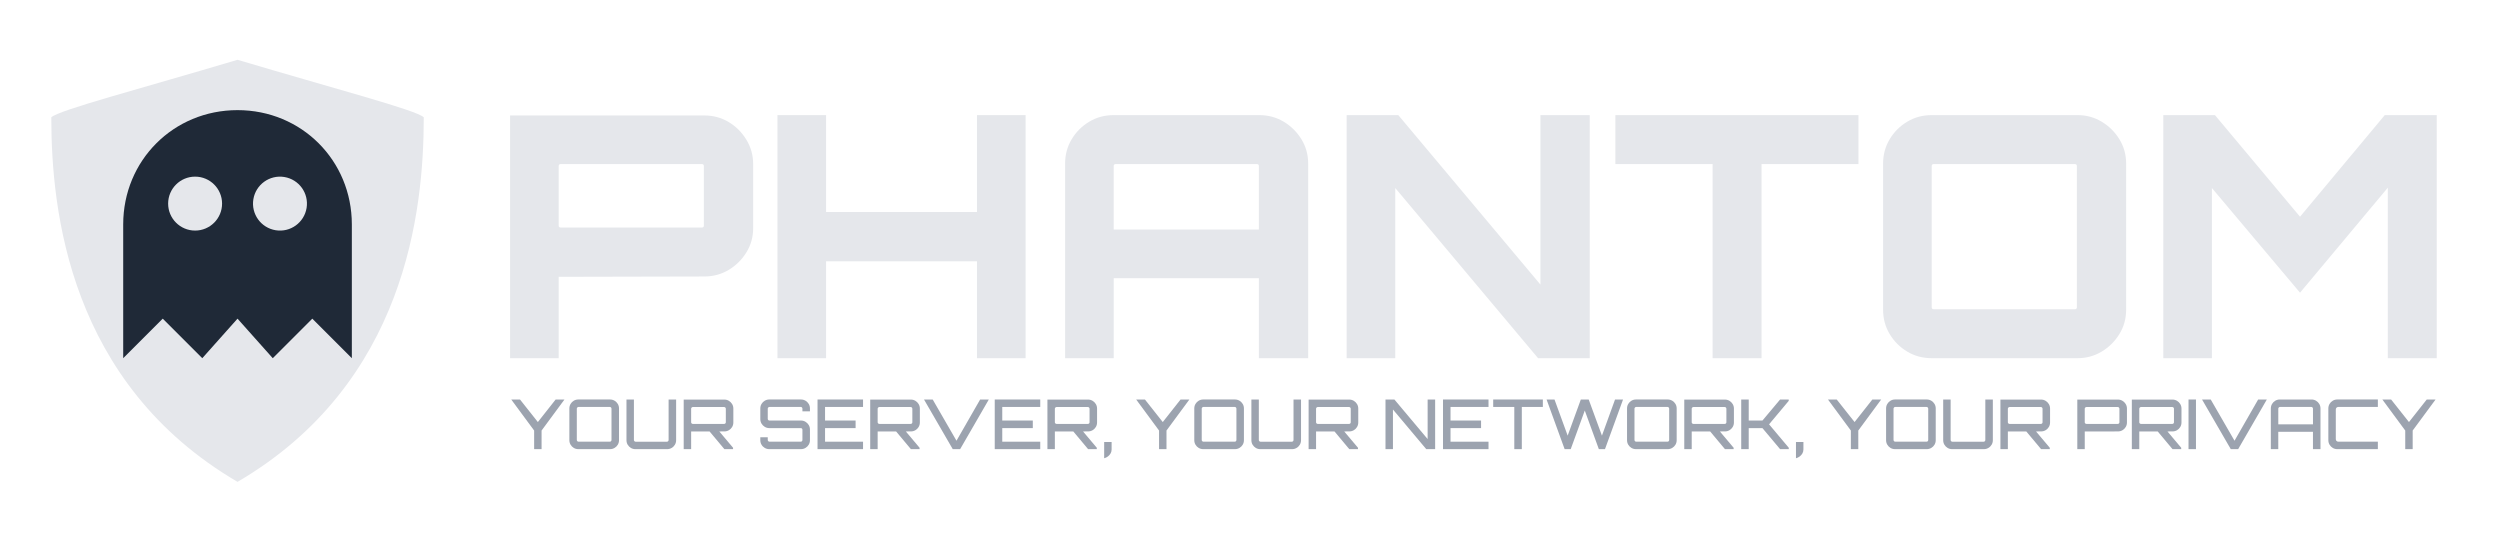
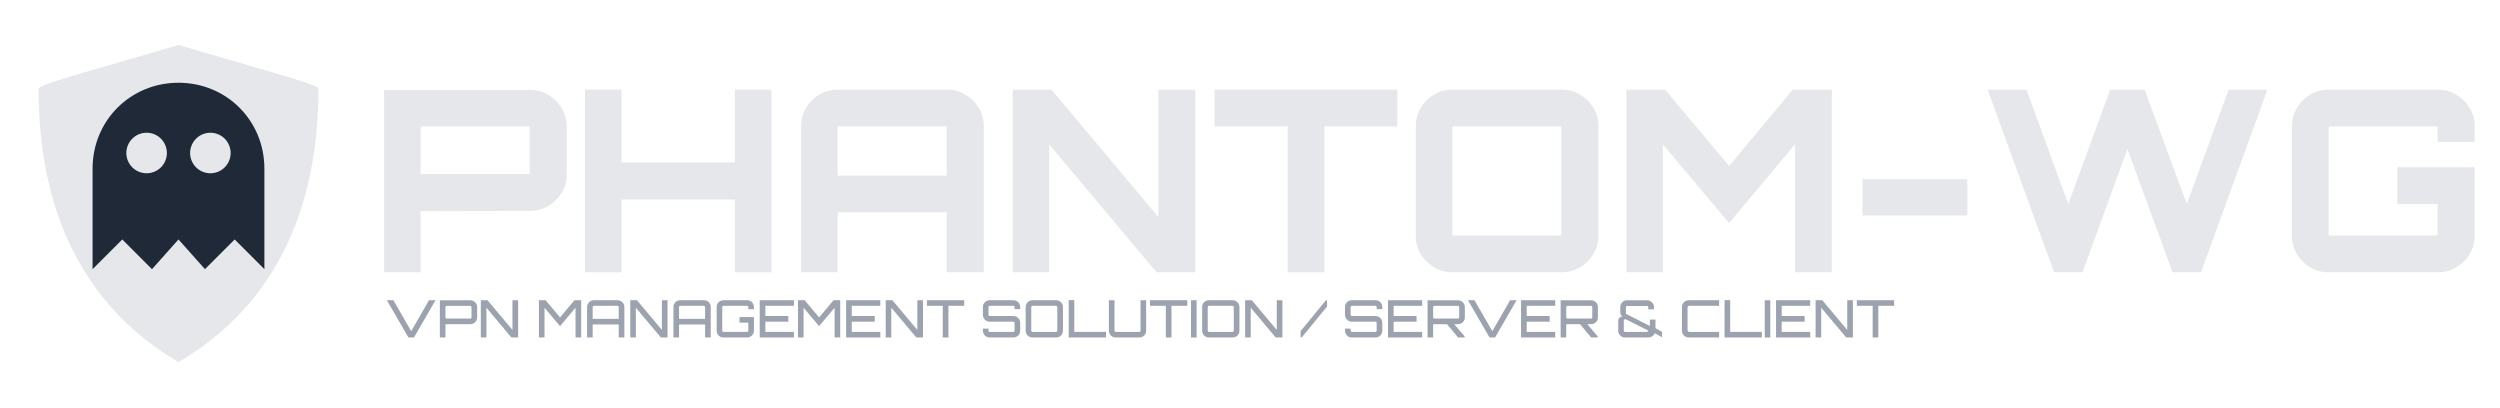
- <svg xmlns="http://www.w3.org/2000/svg" id="Phantom_Master_Horizontal_Logo" data-name="Phantom Master Horizontal Logo" viewBox="0 0 2400 520" class="phantom-logo">
+ <svg xmlns="http://www.w3.org/2000/svg" id="Phantom_Master_Horizontal_Logo" data-name="Phantom Master Horizontal Logo" viewBox="0 0 3193.89 520" class="phantom-logo">
  <defs>
    <style>
      .shield { fill: #E5E7EB;
      }
+ 
      .ghost { fill: #1F2937;
      }
+ 
      .eyes { fill: #E5E7EB;
      }
+ 
      .text { fill: #E5E7EB;
      }
+ 
      .slogan { fill: #9CA3AF;
      }
    </style>
  </defs>
  <g id="Symbol" class="phantom-symbol">
    <path id="Shield" class="shield" d="M228.03,57.4c-92.5,27.61-171.88,48.32-178.78,55.22,0,89.74,17.26,255.4,178.78,349.97,161.53-94.57,178.78-260.23,178.78-349.97-6.91-6.91-86.28-27.61-178.78-55.22h0Z" />
-     <path id="Ghost" class="ghost" d="M228.03,105.72c-61.44,0-109.76,48.32-109.76,109.76v128.39l37.96-37.96,37.96,37.96,33.83-37.96,33.83,37.96,37.96-37.96,37.96,37.96v-128.39c0-61.44-48.32-109.76-109.76-109.76Z" />
+     <path id="Ghost" class="ghost" d="M228.03,105.72c-61.44,0-109.76,48.32-109.76,109.76v128.39l37.96-37.96,37.96,37.96,33.83-37.96,33.83,37.96,37.96-37.96,37.96,37.96v-128.39c0-61.44-48.32-109.76-109.76-109.76h.02Z" />
    <circle id="Left_Eye" class="eyes" cx="187.3" cy="195.46" r="25.89" />
-     <circle id="Right_Eye" class="eyes" cx="268.76" cy="195.46" r="25.89" transform="translate(32.78 429.44) rotate(-80.78)" />
+     <circle id="Right_Eye" class="eyes" cx="268.78" cy="195.47" r="25.89" transform="translate(-1.67 388.63) rotate(-71.56)" />
+   </g>
+   <g id="Phantom_Text" class="text">
+     <path d="M490.68,347.87V114.84h186.36c8.64,0,16.47,2.11,23.5,6.32,7.02,4.21,12.69,9.88,17.02,17.02,4.32,7.13,6.48,14.91,6.48,23.33v61.58c0,8.43-2.16,16.15-6.48,23.17-4.32,7.02-10,12.64-17.02,16.85-7.02,4.21-14.86,6.32-23.5,6.32l-139.69.32v78.11h-46.67ZM539.3,222.44h135.47c.65,0,1.13-.16,1.46-.49.32-.32.49-.7.49-1.13v-57.37c0-.65-.16-1.13-.49-1.46-.32-.32-.81-.49-1.46-.49h-135.47c-.65,0-1.13.16-1.46.49-.32.32-.49.81-.49,1.46v57.37c0,.44.16.81.49,1.13.32.32.81.49,1.46.49Z" />
+     <path d="M747.36,347.87V114.52h46.67v93.02h144.87v-93.02h46.67v233.35h-46.67v-93.02h-144.87v93.02h-46.67Z" />
+     <path d="M1023.49,161.19c0-8.64,2.11-16.47,6.32-23.5,4.21-7.02,9.83-12.64,16.85-16.85,7.02-4.21,14.85-6.32,23.5-6.32h139.69c8.64,0,16.47,2.11,23.5,6.32,7.02,4.21,12.69,9.83,17.02,16.85,4.32,7.02,6.48,14.86,6.48,23.5v186.68h-47.32v-76.81h-139.36v76.81h-46.67v-186.68ZM1209.53,224.39v-60.93c0-.65-.16-1.13-.49-1.46-.32-.32-.81-.49-1.46-.49h-135.47c-.65,0-1.13.16-1.46.49s-.49.81-.49,1.46v60.93h139.36Z" />
+     <path d="M1293.79,347.87V114.52h49.59l136.45,162.7V114.52h47.32v233.35h-49.59l-137.09-163.34v163.34h-46.67Z" />
+     <path d="M1645.11,347.87v-186.36h-93.34v-46.99h233.35v46.99h-93.02v186.36h-46.99Z" />
+     <path d="M1855.44,347.87c-8.64,0-16.48-2.11-23.5-6.32-7.02-4.21-12.64-9.83-16.85-16.85-4.21-7.02-6.32-14.85-6.32-23.5v-140.01c0-8.64,2.11-16.47,6.32-23.5,4.21-7.02,9.83-12.64,16.85-16.85,7.02-4.21,14.85-6.32,23.5-6.32h140.01c8.43,0,16.15,2.11,23.17,6.32,7.02,4.21,12.69,9.83,17.01,16.85,4.32,7.02,6.48,14.86,6.48,23.5v140.01c0,8.64-2.16,16.48-6.48,23.5-4.32,7.02-10,12.64-17.01,16.85-7.02,4.21-14.75,6.32-23.17,6.32h-140.01ZM1857.39,300.88h135.47c.65,0,1.13-.16,1.46-.49s.49-.81.49-1.46v-135.47c0-.65-.16-1.13-.49-1.46-.32-.32-.81-.49-1.46-.49h-135.47c-.65,0-1.13.16-1.46.49-.32.32-.49.81-.49,1.46v135.47c0,.65.16,1.13.49,1.46s.81.49,1.46.49Z" />
+     <path d="M2077.77,347.87V114.52h49.59l81.67,97.55,81.35-97.55h49.91v233.35h-46.99v-163.67l-84.27,100.79-84.59-100.47v163.34h-46.67Z" />
+     <path d="M2379.5,275.27v-46.35h133.85v46.35h-133.85Z" />
+     <path d="M2624.2,347.87l-84.91-233.35h49.59l53.48,146.17,53.48-146.17h44.08l53.8,146.17,53.48-146.17h49.59l-84.91,233.35h-36.3l-57.69-157.51-57.37,157.51h-36.3Z" />
+     <path d="M2974.86,347.87c-8.64,0-16.48-2.11-23.5-6.32-7.02-4.21-12.64-9.83-16.85-16.85-4.21-7.02-6.32-14.85-6.32-23.5v-140.01c0-8.64,2.11-16.47,6.32-23.5,4.21-7.02,9.83-12.64,16.85-16.85,7.02-4.21,14.85-6.32,23.5-6.32h139.69c8.64,0,16.47,2.11,23.5,6.32,7.02,4.21,12.69,9.83,17.01,16.85,4.32,7.02,6.48,14.86,6.48,23.5v20.09h-47.32v-17.83c0-.65-.16-1.13-.49-1.46-.32-.32-.81-.49-1.46-.49h-135.47c-.65,0-1.13.16-1.46.49-.32.32-.49.81-.49,1.46v135.47c0,.65.16,1.13.49,1.46s.81.49,1.46.49h135.47c.65,0,1.13-.16,1.46-.49s.49-.81.49-1.46v-38.24h-51.53v-46.99h98.85v87.51c0,8.64-2.16,16.48-6.48,23.5-4.32,7.02-10,12.64-17.01,16.85-7.02,4.21-14.86,6.32-23.5,6.32h-139.69Z" />
  </g>
  <g id="Slogan" class="slogan">
-     <path class="st2" d="M512.77,431.18v-17.87l-21.98-29.79h8.41l17.14,21.65,17.08-21.65h8.47l-21.98,29.79v17.87h-7.15Z" />
-     <path class="st2" d="M555.2,431.18c-1.59,0-3.03-.39-4.34-1.16-1.3-.77-2.34-1.81-3.11-3.11-.77-1.3-1.16-2.75-1.16-4.34v-30.45c0-1.59.39-3.03,1.16-4.34.77-1.3,1.81-2.34,3.11-3.11,1.3-.77,2.75-1.16,4.34-1.16h30.45c1.54,0,2.98.39,4.3,1.16,1.32.77,2.37,1.81,3.14,3.11.77,1.3,1.16,2.75,1.16,4.34v30.45c0,1.59-.39,3.04-1.16,4.34-.77,1.3-1.82,2.34-3.14,3.11-1.32.77-2.76,1.16-4.3,1.16h-30.45ZM555.4,424.03h29.99c.49,0,.88-.17,1.19-.5.31-.33.46-.72.46-1.16v-30.05c0-.44-.15-.83-.46-1.16-.31-.33-.71-.5-1.19-.5h-29.99c-.44,0-.83.17-1.16.5s-.5.72-.5,1.16v30.05c0,.44.17.83.5,1.16s.72.5,1.16.5Z" />
-     <path class="st2" d="M605.68,430.03c-1.3-.77-2.34-1.81-3.11-3.11-.77-1.3-1.16-2.75-1.16-4.34v-39.05h7.15v38.86c0,.44.17.83.5,1.16s.72.5,1.16.5h29.99c.49,0,.88-.17,1.19-.5.31-.33.46-.72.46-1.16v-38.86h7.22v39.05c0,1.59-.39,3.04-1.16,4.34-.77,1.3-1.82,2.34-3.14,3.11-1.32.77-2.76,1.16-4.3,1.16h-30.45c-1.59,0-3.03-.39-4.34-1.16Z" />
-     <path class="st2" d="M656.35,431.18v-47.59h38.99c1.59,0,3.04.4,4.37,1.19,1.32.79,2.37,1.84,3.14,3.14.77,1.3,1.16,2.73,1.16,4.27v13.37c0,1.59-.39,3.03-1.16,4.34-.77,1.3-1.82,2.34-3.14,3.11-1.32.77-2.78,1.16-4.37,1.16l-31.84.07v16.95h-7.15ZM665.15,406.96h29.99c.49,0,.88-.15,1.19-.46.31-.31.46-.68.46-1.13v-12.97c0-.44-.16-.83-.46-1.16-.31-.33-.71-.5-1.19-.5h-29.99c-.44,0-.83.17-1.16.5-.33.33-.5.72-.5,1.16v12.97c0,.44.17.82.5,1.13s.72.46,1.16.46ZM695.4,431.18l-14.89-17.81h9.33l13.9,16.48v1.32h-8.34Z" />
-     <path class="st2" d="M738.49,431.18c-1.54,0-2.98-.39-4.3-1.16-1.32-.77-2.37-1.81-3.14-3.11-.77-1.3-1.16-2.75-1.16-4.34v-2.78h7.15v2.58c0,.44.17.83.5,1.16.33.33.72.5,1.16.5h30.05c.44,0,.82-.17,1.12-.5.31-.33.46-.72.46-1.16v-9.8c0-.49-.15-.87-.46-1.16-.31-.29-.68-.43-1.12-.43h-30.25c-1.54,0-2.98-.4-4.3-1.19-1.32-.79-2.37-1.84-3.14-3.14-.77-1.3-1.16-2.75-1.16-4.34v-10.19c0-1.59.39-3.03,1.16-4.34.77-1.3,1.82-2.34,3.14-3.11,1.32-.77,2.76-1.16,4.3-1.16h30.45c1.54,0,2.98.39,4.3,1.16,1.32.77,2.37,1.81,3.14,3.11.77,1.3,1.16,2.75,1.16,4.34v2.78h-7.22v-2.58c0-.44-.15-.83-.46-1.16-.31-.33-.68-.5-1.12-.5h-30.05c-.44,0-.83.17-1.16.5-.33.33-.5.72-.5,1.16v9.8c0,.49.17.87.5,1.16.33.29.72.43,1.16.43h30.25c1.54,0,2.98.4,4.3,1.19,1.32.79,2.37,1.84,3.14,3.14.77,1.3,1.16,2.75,1.16,4.33v10.19c0,1.59-.39,3.04-1.16,4.34-.77,1.3-1.82,2.34-3.14,3.11-1.32.77-2.76,1.16-4.3,1.16h-30.45Z" />
-     <path class="st2" d="M784.83,431.18v-47.66h43.69v7.15h-36.47v13.04h29.32v7.28h-29.32v13.04h36.47v7.15h-43.69Z" />
-     <path class="st2" d="M835.4,431.18v-47.59h38.99c1.59,0,3.04.4,4.37,1.19,1.32.79,2.37,1.84,3.14,3.14.77,1.3,1.16,2.73,1.16,4.27v13.37c0,1.59-.39,3.03-1.16,4.34-.77,1.3-1.82,2.34-3.14,3.11-1.32.77-2.78,1.16-4.37,1.16l-31.84.07v16.95h-7.15ZM844.21,406.96h29.99c.49,0,.88-.15,1.19-.46.31-.31.46-.68.46-1.13v-12.97c0-.44-.16-.83-.46-1.16-.31-.33-.71-.5-1.19-.5h-29.99c-.44,0-.83.17-1.16.5-.33.33-.5.72-.5,1.16v12.97c0,.44.17.82.5,1.13s.72.46,1.16.46ZM874.46,431.18l-14.89-17.81h9.33l13.9,16.48v1.32h-8.34Z" />
-     <path class="st2" d="M914.64,431.18l-27.6-47.66h8.34l22.84,39.58,22.71-39.58h8.34l-27.54,47.66h-7.08Z" />
-     <path class="st2" d="M954.95,431.18v-47.66h43.69v7.15h-36.47v13.04h29.32v7.28h-29.32v13.04h36.47v7.15h-43.69Z" />
-     <path class="st2" d="M1005.52,431.18v-47.59h38.99c1.59,0,3.04.4,4.37,1.19,1.32.79,2.37,1.84,3.14,3.14.77,1.3,1.16,2.73,1.16,4.27v13.37c0,1.59-.39,3.03-1.16,4.34-.77,1.3-1.82,2.34-3.14,3.11-1.32.77-2.78,1.16-4.37,1.16l-31.84.07v16.95h-7.15ZM1014.33,406.96h29.99c.49,0,.88-.15,1.19-.46.31-.31.46-.68.46-1.13v-12.97c0-.44-.16-.83-.46-1.16-.31-.33-.71-.5-1.19-.5h-29.99c-.44,0-.83.17-1.16.5-.33.33-.5.72-.5,1.16v12.97c0,.44.17.82.5,1.13s.72.46,1.16.46ZM1044.58,431.18l-14.89-17.81h9.33l13.9,16.48v1.32h-8.34Z" />
-     <path class="st2" d="M1060,439.92v-15.62h7.15v7.15c0,1.37-.31,2.62-.93,3.74-.62,1.12-1.47,2.11-2.55,2.95-1.08.84-2.31,1.43-3.67,1.79Z" />
-     <path class="st2" d="M1112.69,431.18v-17.87l-21.98-29.79h8.41l17.14,21.65,17.08-21.65h8.47l-21.98,29.79v17.87h-7.15Z" />
-     <path class="st2" d="M1155.12,431.18c-1.59,0-3.03-.39-4.34-1.16-1.3-.77-2.34-1.81-3.11-3.11-.77-1.3-1.16-2.75-1.16-4.34v-30.45c0-1.59.39-3.03,1.16-4.34.77-1.3,1.81-2.34,3.11-3.11,1.3-.77,2.75-1.16,4.34-1.16h30.45c1.54,0,2.98.39,4.3,1.16,1.32.77,2.37,1.81,3.14,3.11.77,1.3,1.16,2.75,1.16,4.34v30.45c0,1.59-.39,3.04-1.16,4.34-.77,1.3-1.82,2.34-3.14,3.11-1.32.77-2.76,1.16-4.3,1.16h-30.45ZM1155.32,424.03h29.99c.49,0,.88-.17,1.19-.5.31-.33.46-.72.46-1.16v-30.05c0-.44-.15-.83-.46-1.16-.31-.33-.71-.5-1.19-.5h-29.99c-.44,0-.83.17-1.16.5s-.5.72-.5,1.16v30.05c0,.44.17.83.5,1.16s.72.5,1.16.5Z" />
-     <path class="st2" d="M1205.6,430.03c-1.3-.77-2.34-1.81-3.11-3.11-.77-1.3-1.16-2.75-1.16-4.34v-39.05h7.15v38.86c0,.44.17.83.5,1.16.33.33.72.5,1.16.5h29.99c.48,0,.88-.17,1.19-.5.31-.33.46-.72.46-1.16v-38.86h7.21v39.05c0,1.59-.39,3.04-1.16,4.34-.77,1.3-1.82,2.34-3.14,3.11-1.32.77-2.76,1.16-4.3,1.16h-30.45c-1.59,0-3.04-.39-4.34-1.16Z" />
-     <path class="st2" d="M1256.27,431.18v-47.59h38.99c1.59,0,3.04.4,4.37,1.19,1.32.79,2.37,1.84,3.14,3.14.77,1.3,1.16,2.73,1.16,4.27v13.37c0,1.59-.39,3.03-1.16,4.34-.77,1.3-1.82,2.34-3.14,3.11-1.32.77-2.78,1.16-4.37,1.16l-31.84.07v16.95h-7.15ZM1265.07,406.96h29.99c.49,0,.88-.15,1.19-.46s.46-.68.46-1.13v-12.97c0-.44-.16-.83-.46-1.16-.31-.33-.71-.5-1.19-.5h-29.99c-.44,0-.83.17-1.16.5-.33.33-.5.72-.5,1.16v12.97c0,.44.17.82.5,1.13s.72.46,1.16.46ZM1295.32,431.18l-14.89-17.81h9.33l13.9,16.48v1.32h-8.34Z" />
-     <path class="st2" d="M1330.08,431.18v-47.66h8.54l31.91,38v-38h7.21v47.66h-8.54l-31.97-38.06v38.06h-7.15Z" />
-     <path class="st2" d="M1385.28,431.18v-47.66h43.69v7.15h-36.47v13.04h29.32v7.28h-29.32v13.04h36.47v7.15h-43.69Z" />
-     <path class="st2" d="M1453.73,431.18v-40.51h-20.26v-7.15h47.66v7.15h-20.19v40.51h-7.21Z" />
-     <path class="st2" d="M1502.05,431.18l-17.34-47.66h7.61l12.64,34.69,12.64-34.69h7.55l12.71,34.69,12.58-34.69h7.68l-17.34,47.66h-5.89l-13.5-37.07-13.5,37.07h-5.83Z" />
-     <path class="st2" d="M1570.56,431.18c-1.59,0-3.03-.39-4.34-1.16-1.3-.77-2.34-1.81-3.11-3.11-.77-1.3-1.16-2.75-1.16-4.34v-30.45c0-1.59.39-3.03,1.16-4.34.77-1.3,1.81-2.34,3.11-3.11,1.3-.77,2.75-1.16,4.34-1.16h30.45c1.54,0,2.98.39,4.3,1.16,1.32.77,2.37,1.81,3.14,3.11s1.16,2.75,1.16,4.34v30.45c0,1.59-.39,3.04-1.16,4.34-.77,1.3-1.82,2.34-3.14,3.11-1.32.77-2.76,1.16-4.3,1.16h-30.45ZM1570.76,424.03h29.99c.48,0,.88-.17,1.19-.5.31-.33.46-.72.46-1.16v-30.05c0-.44-.16-.83-.46-1.16-.31-.33-.71-.5-1.19-.5h-29.99c-.44,0-.83.17-1.16.5s-.5.72-.5,1.16v30.05c0,.44.17.83.5,1.16s.72.5,1.16.5Z" />
-     <path class="st2" d="M1616.9,431.18v-47.59h38.99c1.59,0,3.04.4,4.37,1.19,1.32.79,2.37,1.84,3.14,3.14.77,1.3,1.16,2.73,1.16,4.27v13.37c0,1.59-.39,3.03-1.16,4.34-.77,1.3-1.82,2.34-3.14,3.11-1.32.77-2.78,1.16-4.37,1.16l-31.84.07v16.95h-7.15ZM1625.7,406.96h29.99c.49,0,.88-.15,1.19-.46s.46-.68.46-1.13v-12.97c0-.44-.16-.83-.46-1.16-.31-.33-.71-.5-1.19-.5h-29.99c-.44,0-.83.17-1.16.5-.33.33-.5.72-.5,1.16v12.97c0,.44.17.82.5,1.13s.72.46,1.16.46ZM1655.95,431.18l-14.89-17.81h9.33l13.9,16.48v1.32h-8.34Z" />
-     <path class="st2" d="M1671.57,431.18v-47.66h7.21v20.19h13.17l16.95-20.19h8.27v1.32l-18.87,22.51,18.93,22.51v1.32h-8.34l-16.95-20.19h-13.17v20.19h-7.21Z" />
-     <path class="st2" d="M1724.13,439.92v-15.62h7.15v7.15c0,1.37-.31,2.62-.93,3.74-.62,1.12-1.47,2.11-2.55,2.95-1.08.84-2.31,1.43-3.67,1.79Z" />
-     <path class="st2" d="M1776.82,431.18v-17.87l-21.98-29.79h8.41l17.14,21.65,17.08-21.65h8.47l-21.98,29.79v17.87h-7.15Z" />
-     <path class="st2" d="M1819.25,431.18c-1.59,0-3.03-.39-4.34-1.16-1.3-.77-2.34-1.81-3.11-3.11-.77-1.3-1.16-2.75-1.16-4.34v-30.45c0-1.59.39-3.03,1.16-4.34.77-1.3,1.81-2.34,3.11-3.11,1.3-.77,2.75-1.16,4.34-1.16h30.45c1.54,0,2.98.39,4.3,1.16,1.32.77,2.37,1.81,3.14,3.11s1.16,2.75,1.16,4.34v30.45c0,1.59-.39,3.04-1.16,4.34-.77,1.3-1.82,2.34-3.14,3.11-1.32.77-2.76,1.16-4.3,1.16h-30.45ZM1819.45,424.03h29.99c.48,0,.88-.17,1.19-.5.31-.33.46-.72.46-1.16v-30.05c0-.44-.16-.83-.46-1.16-.31-.33-.71-.5-1.19-.5h-29.99c-.44,0-.83.17-1.16.5s-.5.72-.5,1.16v30.05c0,.44.17.83.5,1.16s.72.5,1.16.5Z" />
-     <path class="st2" d="M1869.73,430.03c-1.3-.77-2.34-1.81-3.11-3.11-.77-1.3-1.16-2.75-1.16-4.34v-39.05h7.15v38.86c0,.44.17.83.5,1.16s.72.5,1.16.5h29.99c.48,0,.88-.17,1.19-.5.31-.33.46-.72.46-1.16v-38.86h7.22v39.05c0,1.59-.39,3.04-1.16,4.34-.77,1.3-1.82,2.34-3.14,3.11-1.32.77-2.76,1.16-4.3,1.16h-30.45c-1.59,0-3.03-.39-4.34-1.16Z" />
-     <path class="st2" d="M1920.4,431.18v-47.59h38.99c1.59,0,3.04.4,4.37,1.19,1.32.79,2.37,1.84,3.14,3.14.77,1.3,1.16,2.73,1.16,4.27v13.37c0,1.59-.39,3.03-1.16,4.34-.77,1.3-1.82,2.34-3.14,3.11-1.32.77-2.78,1.16-4.37,1.16l-31.84.07v16.95h-7.15ZM1929.2,406.96h29.99c.49,0,.88-.15,1.19-.46s.46-.68.46-1.13v-12.97c0-.44-.16-.83-.46-1.16-.31-.33-.71-.5-1.19-.5h-29.99c-.44,0-.83.17-1.16.5-.33.33-.5.72-.5,1.16v12.97c0,.44.17.82.5,1.13s.72.46,1.16.46ZM1959.45,431.18l-14.89-17.81h9.33l13.9,16.48v1.32h-8.34Z" />
-     <path class="st2" d="M1994.21,431.18v-47.59h38.99c1.59,0,3.04.4,4.37,1.19,1.32.79,2.37,1.84,3.14,3.14.77,1.3,1.16,2.73,1.16,4.27v13.37c0,1.59-.39,3.03-1.16,4.34-.77,1.3-1.82,2.34-3.14,3.11-1.32.77-2.78,1.16-4.37,1.16l-31.84.07v16.95h-7.15ZM2003.01,406.96h29.99c.49,0,.88-.15,1.19-.46s.46-.68.46-1.13v-12.97c0-.44-.16-.83-.46-1.16-.31-.33-.71-.5-1.19-.5h-29.99c-.44,0-.83.17-1.16.5-.33.33-.5.72-.5,1.16v12.97c0,.44.17.82.5,1.13s.72.46,1.16.46Z" />
-     <path class="st2" d="M2046.56,431.18v-47.59h38.99c1.59,0,3.04.4,4.37,1.19,1.32.79,2.37,1.84,3.14,3.14.77,1.3,1.16,2.73,1.16,4.27v13.37c0,1.59-.39,3.03-1.16,4.34-.77,1.3-1.82,2.34-3.14,3.11-1.32.77-2.78,1.16-4.37,1.16l-31.84.07v16.95h-7.15ZM2055.37,406.96h29.99c.49,0,.88-.15,1.19-.46s.46-.68.46-1.13v-12.97c0-.44-.16-.83-.46-1.16-.31-.33-.71-.5-1.19-.5h-29.99c-.44,0-.83.17-1.16.5-.33.33-.5.72-.5,1.16v12.97c0,.44.17.82.5,1.13s.72.46,1.16.46ZM2085.62,431.18l-14.89-17.81h9.33l13.9,16.48v1.32h-8.34Z" />
-     <path class="st2" d="M2100.98,431.18v-47.66h7.15v47.66h-7.15Z" />
-     <path class="st2" d="M2141.55,431.18l-27.6-47.66h8.34l22.84,39.58,22.7-39.58h8.34l-27.54,47.66h-7.08Z" />
-     <path class="st2" d="M2180.01,392.13c0-1.59.39-3.03,1.16-4.34.77-1.3,1.81-2.34,3.11-3.11,1.3-.77,2.75-1.16,4.33-1.16h30.38c1.59,0,3.04.39,4.37,1.16,1.32.77,2.37,1.81,3.14,3.11.77,1.3,1.16,2.75,1.16,4.34v39.05h-7.22v-16.68h-33.3v16.68h-7.15v-39.05ZM2220.46,407.35v-15.03c0-.44-.16-.83-.46-1.16-.31-.33-.71-.5-1.19-.5h-29.99c-.44,0-.83.17-1.16.5-.33.33-.5.72-.5,1.16v15.03h33.3Z" />
-     <path class="st2" d="M2243.82,431.18c-1.59,0-3.04-.39-4.34-1.16-1.3-.77-2.34-1.81-3.11-3.11-.77-1.3-1.16-2.75-1.16-4.34v-30.45c0-1.59.39-3.03,1.16-4.34.77-1.3,1.81-2.34,3.11-3.11,1.3-.77,2.75-1.16,4.34-1.16h38.92v7.15h-37.93c-.71,0-1.29.23-1.75.7-.46.46-.69,1.05-.69,1.75v28.46c0,.71.23,1.29.69,1.75.46.46,1.05.69,1.75.69h37.93v7.15h-38.92Z" />
-     <path class="st2" d="M2309.03,431.18v-17.87l-21.98-29.79h8.41l17.14,21.65,17.08-21.65h8.47l-21.98,29.79v17.87h-7.15Z" />
-   </g>
-   <g id="Phantom_Text" class="text">
-     <path d="M489.67,343.86V110.84h186.36c8.64,0,16.47,2.11,23.5,6.32,7.02,4.21,12.69,9.88,17.02,17.02,4.32,7.13,6.48,14.91,6.48,23.33v61.58c0,8.43-2.16,16.15-6.48,23.17-4.32,7.02-10,12.64-17.02,16.85-7.02,4.21-14.86,6.32-23.5,6.32l-139.69.32v78.11h-46.67ZM538.29,218.44h135.47c.65,0,1.13-.16,1.46-.49.32-.32.49-.7.49-1.13v-57.37c0-.65-.16-1.13-.49-1.46-.32-.32-.81-.49-1.46-.49h-135.47c-.65,0-1.13.16-1.46.49-.32.32-.49.81-.49,1.46v57.37c0,.44.16.81.49,1.13.32.32.81.49,1.46.49Z" />
-     <path d="M746.36,343.86V110.51h46.67v93.02h144.87v-93.02h46.67v233.35h-46.67v-93.02h-144.87v93.02h-46.67Z" />
-     <path d="M1022.49,157.18c0-8.64,2.11-16.47,6.32-23.5,4.21-7.02,9.83-12.64,16.85-16.85,7.02-4.21,14.85-6.32,23.5-6.32h139.69c8.64,0,16.47,2.11,23.5,6.32,7.02,4.21,12.69,9.83,17.02,16.85,4.32,7.02,6.48,14.86,6.48,23.5v186.68h-47.32v-76.81h-139.36v76.81h-46.67v-186.68ZM1208.52,220.38v-60.93c0-.65-.16-1.13-.49-1.46-.32-.32-.81-.49-1.46-.49h-135.47c-.65,0-1.13.16-1.46.49s-.49.81-.49,1.46v60.93h139.36Z" />
-     <path d="M1292.78,343.86V110.51h49.59l136.45,162.7V110.51h47.32v233.35h-49.59l-137.09-163.35v163.35h-46.67Z" />
-     <path d="M1644.1,343.86v-186.36h-93.34v-46.99h233.35v46.99h-93.02v186.36h-46.99Z" />
-     <path d="M1854.43,343.86c-8.64,0-16.48-2.11-23.5-6.32-7.02-4.21-12.64-9.83-16.85-16.85-4.21-7.02-6.32-14.85-6.32-23.5v-140.01c0-8.64,2.11-16.47,6.32-23.5,4.21-7.02,9.83-12.64,16.85-16.85,7.02-4.21,14.85-6.32,23.5-6.32h140.01c8.43,0,16.15,2.11,23.17,6.32,7.02,4.21,12.69,9.83,17.01,16.85,4.32,7.02,6.48,14.86,6.48,23.5v140.01c0,8.64-2.16,16.48-6.48,23.5-4.32,7.02-10,12.64-17.01,16.85-7.02,4.21-14.75,6.32-23.17,6.32h-140.01ZM1856.38,296.87h135.47c.65,0,1.13-.16,1.46-.49s.49-.81.49-1.46v-135.47c0-.65-.16-1.13-.49-1.46-.32-.32-.81-.49-1.46-.49h-135.47c-.65,0-1.13.16-1.46.49-.32.32-.49.81-.49,1.46v135.47c0,.65.16,1.13.49,1.46s.81.49,1.46.49Z" />
-     <path d="M2076.76,343.86V110.51h49.59l81.67,97.55,81.35-97.55h49.91v233.35h-46.99v-163.67l-84.27,100.79-84.59-100.47v163.35h-46.67Z" />
+     <path d="M521.8,431.17l-27.59-47.63h8.34l22.82,39.56,22.69-39.56h8.34l-27.52,47.63h-7.08Z" />
+     <path d="M561.95,431.17v-47.57h38.97c1.59,0,3.04.4,4.37,1.19,1.32.79,2.37,1.84,3.14,3.14.77,1.3,1.16,2.72,1.16,4.27v13.36c0,1.59-.39,3.03-1.16,4.33-.77,1.3-1.82,2.34-3.14,3.11-1.32.77-2.78,1.16-4.37,1.16l-31.82.07v16.94h-7.15ZM570.75,406.96h29.97c.48,0,.88-.15,1.19-.46.31-.31.46-.68.46-1.12v-12.97c0-.44-.16-.83-.46-1.16-.31-.33-.71-.5-1.19-.5h-29.97c-.44,0-.83.17-1.16.5-.33.33-.5.72-.5,1.16v12.97c0,.44.17.82.5,1.12.33.31.72.46,1.16.46Z" />
+     <path d="M614.28,431.17v-47.63h8.53l31.89,37.97v-37.97h7.21v47.63h-8.53l-31.95-38.04v38.04h-7.15Z" />
+     <path d="M688.5,431.17v-47.63h8.53l18.46,21.96,18.39-21.96h8.6v47.63h-7.21v-38.04l-19.78,23.55-19.85-23.55v38.04h-7.15Z" />
+     <path d="M750.03,392.14c0-1.59.39-3.03,1.16-4.33.77-1.3,1.81-2.34,3.11-3.11,1.3-.77,2.75-1.16,4.33-1.16h30.37c1.59,0,3.04.39,4.37,1.16,1.32.77,2.37,1.81,3.14,3.11.77,1.3,1.16,2.75,1.16,4.33v39.03h-7.21v-16.67h-33.28v16.67h-7.15v-39.03ZM790.45,407.36v-15.02c0-.44-.16-.83-.46-1.16-.31-.33-.71-.5-1.19-.5h-29.97c-.44,0-.83.17-1.16.5-.33.33-.5.72-.5,1.16v15.02h33.28Z" />
+     <path d="M805.2,431.17v-47.63h8.53l31.89,37.97v-37.97h7.21v47.63h-8.53l-31.95-38.04v38.04h-7.15Z" />
+     <path d="M860.37,392.14c0-1.59.39-3.03,1.16-4.33.77-1.3,1.81-2.34,3.11-3.11,1.3-.77,2.75-1.16,4.33-1.16h30.37c1.59,0,3.04.39,4.37,1.16,1.32.77,2.37,1.81,3.14,3.11.77,1.3,1.16,2.75,1.16,4.33v39.03h-7.21v-16.67h-33.28v16.67h-7.15v-39.03ZM900.79,407.36v-15.02c0-.44-.16-.83-.46-1.16-.31-.33-.71-.5-1.19-.5h-29.97c-.44,0-.83.17-1.16.5-.33.33-.5.72-.5,1.16v15.02h33.28Z" />
+     <path d="M924.15,431.17c-1.59,0-3.03-.39-4.33-1.16-1.3-.77-2.34-1.81-3.11-3.11-.77-1.3-1.16-2.75-1.16-4.33v-30.43c0-1.59.39-3.03,1.16-4.33.77-1.3,1.81-2.34,3.11-3.11,1.3-.77,2.75-1.16,4.33-1.16h30.37c1.59,0,3.04.39,4.37,1.16,1.32.77,2.37,1.81,3.14,3.11.77,1.3,1.16,2.75,1.16,4.33v2.84h-7.21v-2.65c0-.44-.16-.83-.46-1.16-.31-.33-.71-.5-1.19-.5h-29.97c-.44,0-.83.17-1.16.5-.33.33-.5.72-.5,1.16v30.03c0,.44.17.83.5,1.16.33.33.72.5,1.16.5h29.97c.48,0,.88-.17,1.19-.5.31-.33.46-.72.46-1.16v-10.12h-11.25v-7.21h18.46v17.53c0,1.59-.39,3.03-1.16,4.33-.77,1.3-1.82,2.34-3.14,3.11-1.32.77-2.78,1.16-4.37,1.16h-30.37Z" />
+     <path d="M970.59,431.17v-47.63h43.66v7.14h-36.45v13.03h29.31v7.28h-29.31v13.03h36.45v7.14h-43.66Z" />
+     <path d="M1019.47,431.17v-47.63h8.53l18.46,21.96,18.39-21.96h8.6v47.63h-7.21v-38.04l-19.78,23.55-19.85-23.55v38.04h-7.15Z" />
+     <path d="M1081,431.17v-47.63h43.66v7.14h-36.45v13.03h29.31v7.28h-29.31v13.03h36.45v7.14h-43.66Z" />
+     <path d="M1131.54,431.17v-47.63h8.53l31.89,37.97v-37.97h7.21v47.63h-8.53l-31.95-38.04v38.04h-7.15Z" />
+     <path d="M1204.44,431.17v-40.49h-20.24v-7.14h47.63v7.14h-20.18v40.49h-7.21Z" />
+     <path d="M1264.31,431.17c-1.54,0-2.98-.39-4.3-1.16-1.32-.77-2.37-1.81-3.14-3.11-.77-1.3-1.16-2.75-1.16-4.33v-2.78h7.14v2.58c0,.44.17.83.5,1.16.33.33.72.5,1.16.5h30.04c.44,0,.82-.17,1.12-.5.31-.33.46-.72.46-1.16v-9.79c0-.48-.16-.87-.46-1.16-.31-.29-.68-.43-1.12-.43h-30.23c-1.54,0-2.98-.4-4.3-1.19s-2.37-1.84-3.14-3.14c-.77-1.3-1.16-2.75-1.16-4.33v-10.19c0-1.59.38-3.03,1.16-4.33.77-1.3,1.82-2.34,3.14-3.11s2.76-1.16,4.3-1.16h30.43c1.54,0,2.98.39,4.3,1.16s2.37,1.81,3.14,3.11c.77,1.3,1.16,2.75,1.16,4.33v2.78h-7.21v-2.58c0-.44-.16-.83-.46-1.16-.31-.33-.68-.5-1.12-.5h-30.04c-.44,0-.83.17-1.16.5-.33.33-.5.72-.5,1.16v9.79c0,.49.17.87.5,1.16.33.29.72.43,1.16.43h30.23c1.54,0,2.98.4,4.3,1.19s2.37,1.84,3.14,3.14c.77,1.3,1.16,2.75,1.16,4.33v10.19c0,1.59-.39,3.03-1.16,4.33-.77,1.3-1.82,2.34-3.14,3.11-1.32.77-2.76,1.16-4.3,1.16h-30.43Z" />
+     <path d="M1318.96,431.17c-1.59,0-3.03-.39-4.33-1.16-1.3-.77-2.34-1.81-3.11-3.11-.77-1.3-1.16-2.75-1.16-4.33v-30.43c0-1.59.39-3.03,1.16-4.33.77-1.3,1.81-2.34,3.11-3.11,1.3-.77,2.75-1.16,4.33-1.16h30.43c1.54,0,2.98.39,4.3,1.16s2.37,1.81,3.14,3.11,1.16,2.75,1.16,4.33v30.43c0,1.59-.39,3.03-1.16,4.33s-1.82,2.34-3.14,3.11c-1.32.77-2.76,1.16-4.3,1.16h-30.43ZM1319.15,424.03h29.97c.49,0,.88-.17,1.19-.5.31-.33.46-.72.46-1.16v-30.03c0-.44-.16-.83-.46-1.16-.31-.33-.71-.5-1.19-.5h-29.97c-.44,0-.83.17-1.16.5-.33.33-.5.72-.5,1.16v30.03c0,.44.17.83.5,1.16.33.33.72.5,1.16.5Z" />
+     <path d="M1365.33,431.17v-47.7h7.15v40.55h40.49v7.14h-47.63Z" />
+     <path d="M1420.93,430.01c-1.3-.77-2.34-1.81-3.11-3.11-.77-1.3-1.16-2.75-1.16-4.33v-39.03h7.14v38.83c0,.44.17.83.5,1.16.33.33.72.5,1.16.5h29.97c.49,0,.88-.17,1.19-.5.31-.33.46-.72.46-1.16v-38.83h7.21v39.03c0,1.59-.39,3.03-1.16,4.33s-1.82,2.34-3.14,3.11c-1.32.77-2.76,1.16-4.3,1.16h-30.43c-1.59,0-3.03-.39-4.33-1.16Z" />
+     <path d="M1489.44,431.17v-40.49h-20.24v-7.14h47.63v7.14h-20.18v40.49h-7.21Z" />
+     <path d="M1521.59,431.17v-47.63h7.15v47.63h-7.15Z" />
+     <path d="M1544.41,431.17c-1.59,0-3.03-.39-4.33-1.16-1.3-.77-2.34-1.81-3.11-3.11-.77-1.3-1.16-2.75-1.16-4.33v-30.43c0-1.59.39-3.03,1.16-4.33.77-1.3,1.81-2.34,3.11-3.11,1.3-.77,2.75-1.16,4.33-1.16h30.43c1.54,0,2.98.39,4.3,1.16s2.37,1.81,3.14,3.11,1.16,2.75,1.16,4.33v30.43c0,1.59-.39,3.03-1.16,4.33s-1.82,2.34-3.14,3.11c-1.32.77-2.76,1.16-4.3,1.16h-30.43ZM1544.61,424.03h29.97c.49,0,.88-.17,1.19-.5.31-.33.46-.72.46-1.16v-30.03c0-.44-.16-.83-.46-1.16-.31-.33-.71-.5-1.19-.5h-29.97c-.44,0-.83.17-1.16.5-.33.33-.5.72-.5,1.16v30.03c0,.44.17.83.5,1.16.33.33.72.5,1.16.5Z" />
+     <path d="M1590.72,431.17v-47.63h8.53l31.89,37.97v-37.97h7.21v47.63h-8.53l-31.95-38.04v38.04h-7.14Z" />
+     <path d="M1661.63,431.17v-8.2l32.09-39.1,1.65-.33v8.07l-32.08,39.16-1.65.4Z" />
+     <path d="M1726.93,431.17c-1.54,0-2.98-.39-4.3-1.16-1.32-.77-2.37-1.81-3.14-3.11-.77-1.3-1.16-2.75-1.16-4.33v-2.78h7.14v2.58c0,.44.17.83.5,1.16.33.33.72.5,1.16.5h30.04c.44,0,.82-.17,1.12-.5.31-.33.46-.72.46-1.16v-9.79c0-.48-.16-.87-.46-1.16-.31-.29-.68-.43-1.12-.43h-30.23c-1.54,0-2.98-.4-4.3-1.19s-2.37-1.84-3.14-3.14c-.77-1.3-1.16-2.75-1.16-4.33v-10.19c0-1.59.38-3.03,1.16-4.33.77-1.3,1.82-2.34,3.14-3.11s2.76-1.16,4.3-1.16h30.43c1.54,0,2.98.39,4.3,1.16s2.37,1.81,3.14,3.11c.77,1.3,1.16,2.75,1.16,4.33v2.78h-7.21v-2.58c0-.44-.16-.83-.46-1.16-.31-.33-.68-.5-1.12-.5h-30.04c-.44,0-.83.17-1.16.5-.33.33-.5.72-.5,1.16v9.79c0,.49.17.87.5,1.16.33.29.72.43,1.16.43h30.23c1.54,0,2.98.4,4.3,1.19s2.37,1.84,3.14,3.14c.77,1.3,1.16,2.75,1.16,4.33v10.19c0,1.59-.39,3.03-1.16,4.33-.77,1.3-1.82,2.34-3.14,3.11-1.32.77-2.76,1.16-4.3,1.16h-30.43Z" />
+     <path d="M1773.24,431.17v-47.63h43.66v7.14h-36.45v13.03h29.31v7.28h-29.31v13.03h36.45v7.14h-43.66Z" />
+     <path d="M1823.78,431.17v-47.57h38.96c1.59,0,3.04.4,4.37,1.19s2.37,1.84,3.14,3.14c.77,1.3,1.16,2.72,1.16,4.27v13.36c0,1.59-.39,3.03-1.16,4.33-.77,1.3-1.82,2.34-3.14,3.11s-2.78,1.16-4.37,1.16l-31.82.07v16.94h-7.14ZM1832.58,406.96h29.97c.48,0,.88-.15,1.19-.46s.46-.68.46-1.12v-12.97c0-.44-.16-.83-.46-1.16s-.71-.5-1.19-.5h-29.97c-.44,0-.83.17-1.16.5s-.5.72-.5,1.16v12.97c0,.44.17.82.5,1.12s.72.46,1.16.46ZM1862.81,431.17l-14.88-17.8h9.33l13.89,16.47v1.32h-8.34Z" />
+     <path d="M1902.97,431.17l-27.59-47.63h8.34l22.82,39.56,22.69-39.56h8.33l-27.52,47.63h-7.08Z" />
+     <path d="M1943.25,431.17v-47.63h43.66v7.14h-36.45v13.03h29.31v7.28h-29.31v13.03h36.45v7.14h-43.66Z" />
+     <path d="M1993.8,431.17v-47.57h38.96c1.59,0,3.04.4,4.37,1.19s2.37,1.84,3.14,3.14c.77,1.3,1.16,2.72,1.16,4.27v13.36c0,1.59-.39,3.03-1.16,4.33-.77,1.3-1.82,2.34-3.14,3.11s-2.78,1.16-4.37,1.16l-31.82.07v16.94h-7.14ZM2002.59,406.96h29.97c.48,0,.88-.15,1.19-.46s.46-.68.46-1.12v-12.97c0-.44-.16-.83-.46-1.16s-.71-.5-1.19-.5h-29.97c-.44,0-.83.17-1.16.5s-.5.72-.5,1.16v12.97c0,.44.17.82.5,1.12s.72.46,1.16.46ZM2032.83,431.17l-14.88-17.8h9.33l13.89,16.47v1.32h-8.34Z" />
+     <path d="M2075.96,431.17c-1.54,0-2.97-.39-4.27-1.16-1.3-.77-2.35-1.81-3.14-3.11s-1.19-2.75-1.19-4.33v-13.5c0-.97.46-1.95,1.39-2.94s2.21-1.6,3.84-1.82c-1.72-1.46-2.58-3.22-2.58-5.29v-6.81c0-1.59.39-3.03,1.16-4.33.77-1.3,1.81-2.34,3.11-3.11,1.3-.77,2.75-1.16,4.33-1.16h25.73c1.37,0,2.65.33,3.84.99,1.19.66,2.22,1.53,3.08,2.61.86,1.08,1.44,2.26,1.75,3.54v4.43h-7.21v-2.71c0-.44-.16-.82-.46-1.12-.31-.31-.71-.46-1.19-.46h-25.4c-.44,0-.82.15-1.12.46-.31.31-.46.68-.46,1.12v8.47l30.63,15.48v-8.14h7.15v10.85l8.4,4.96v6.81l-9.13-5.16c-.79,1.63-1.9,2.94-3.31,3.94-1.41.99-2.91,1.49-4.5,1.49h-30.43ZM2076.16,424.03h27.32c.44,0,.9-.14,1.39-.43.48-.29.9-.65,1.26-1.09l-28.98-14.55-.99-.2c-.44,0-.83.22-1.16.66-.33.44-.5,1.15-.5,2.12v11.84c0,.44.17.83.5,1.16s.72.5,1.16.5Z" />
+     <path d="M2157.4,431.17c-1.59,0-3.03-.39-4.33-1.16-1.3-.77-2.34-1.81-3.11-3.11-.77-1.3-1.16-2.75-1.16-4.33v-30.43c0-1.59.38-3.03,1.16-4.33.77-1.3,1.81-2.34,3.11-3.11,1.3-.77,2.75-1.16,4.33-1.16h38.9v7.14h-37.91c-.71,0-1.29.23-1.75.7-.46.46-.69,1.05-.69,1.75v28.45c0,.71.23,1.29.69,1.75.46.46,1.05.7,1.75.7h37.91v7.14h-38.9Z" />
+     <path d="M2203.24,431.17v-47.7h7.15v40.55h40.49v7.14h-47.63Z" />
+     <path d="M2254.51,431.17v-47.63h7.15v47.63h-7.15Z" />
+     <path d="M2269,431.17v-47.63h43.66v7.14h-36.45v13.03h29.31v7.28h-29.31v13.03h36.45v7.14h-43.66Z" />
+     <path d="M2319.54,431.17v-47.63h8.53l31.89,37.97v-37.97h7.21v47.63h-8.53l-31.95-38.04v38.04h-7.14Z" />
+     <path d="M2392.44,431.17v-40.49h-20.24v-7.14h47.63v7.14h-20.18v40.49h-7.21Z" />
  </g>
</svg>
